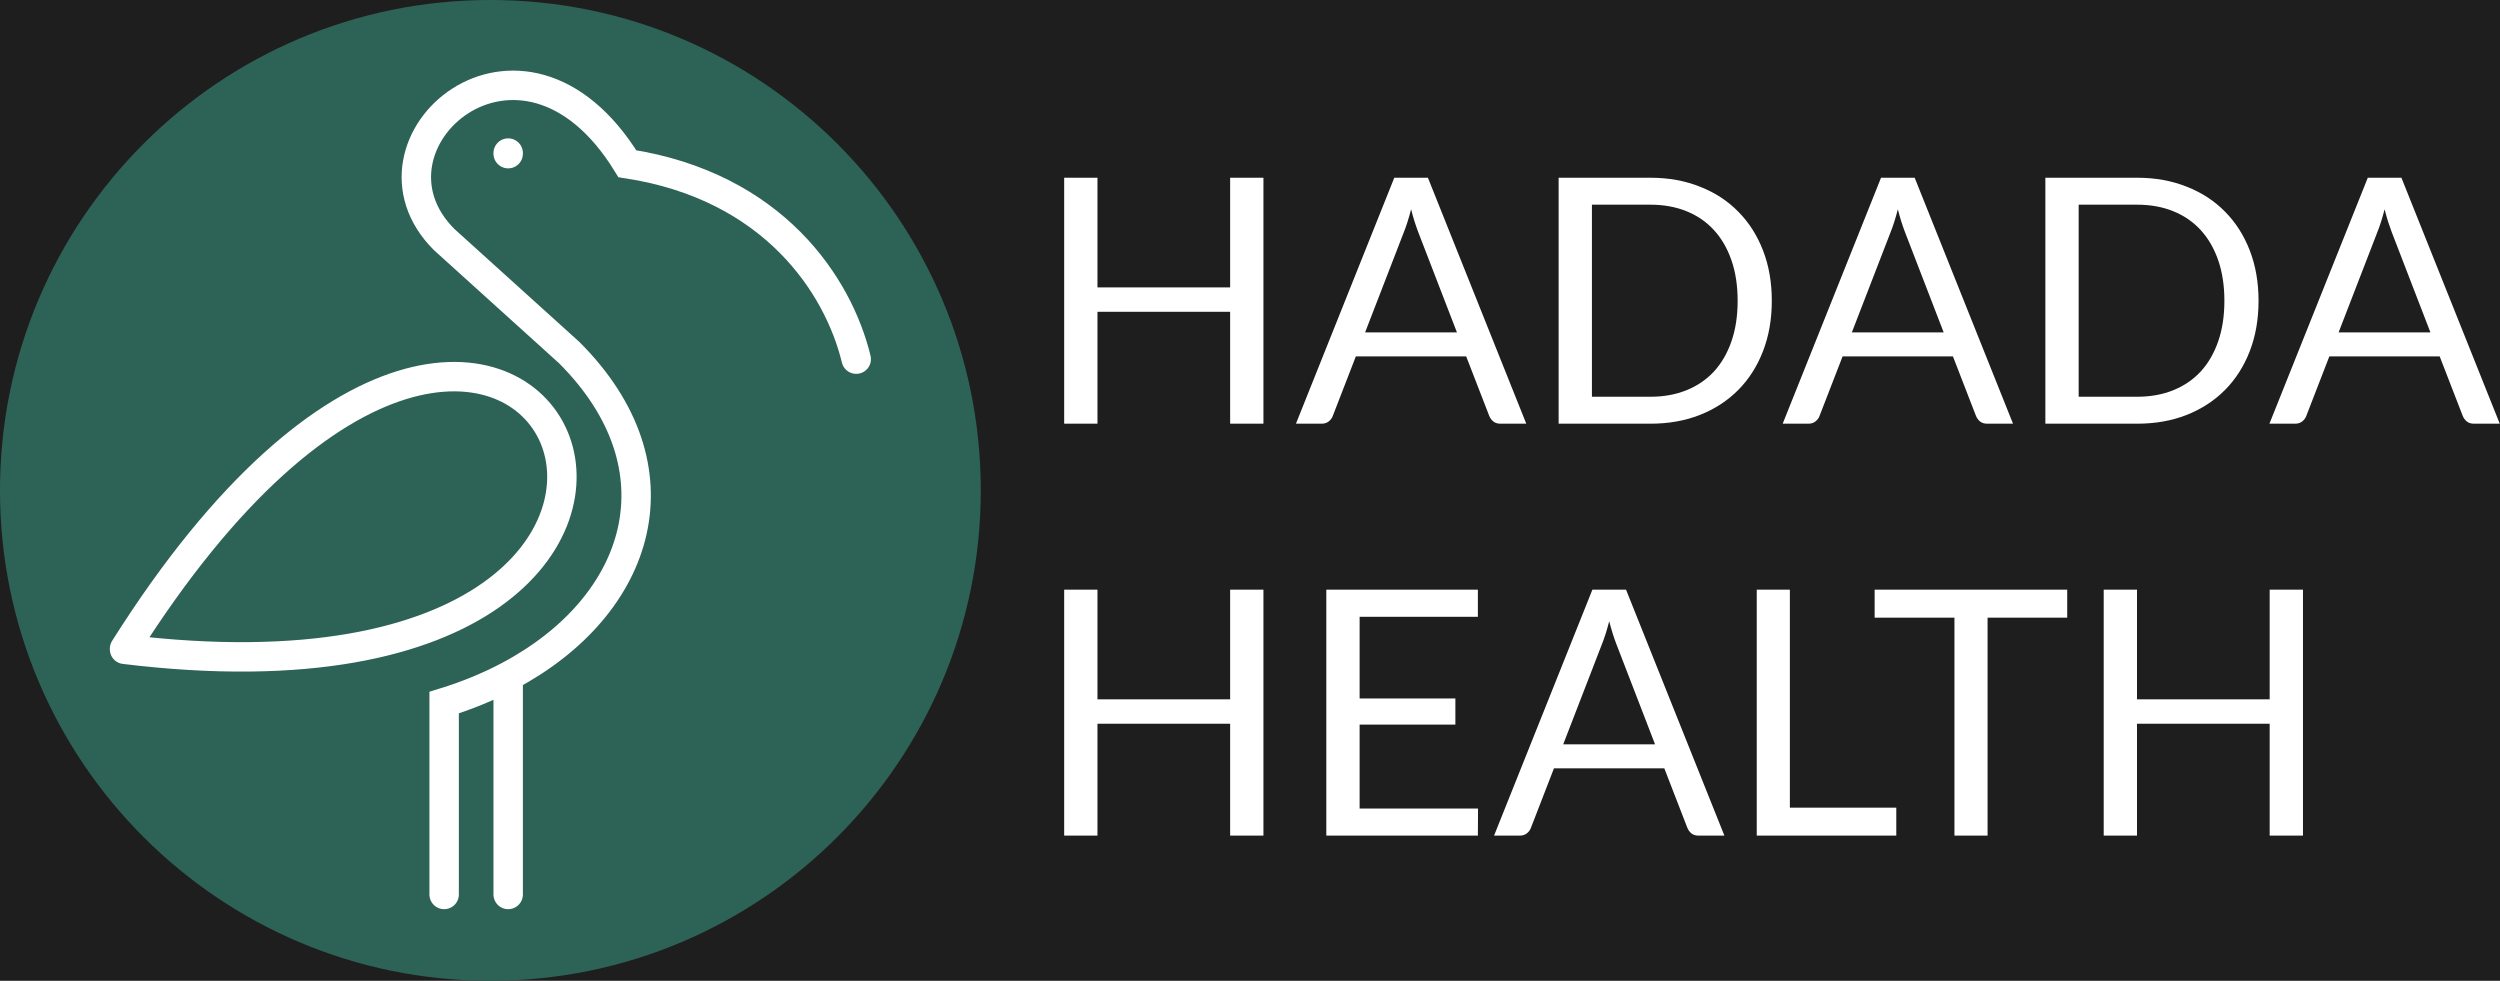
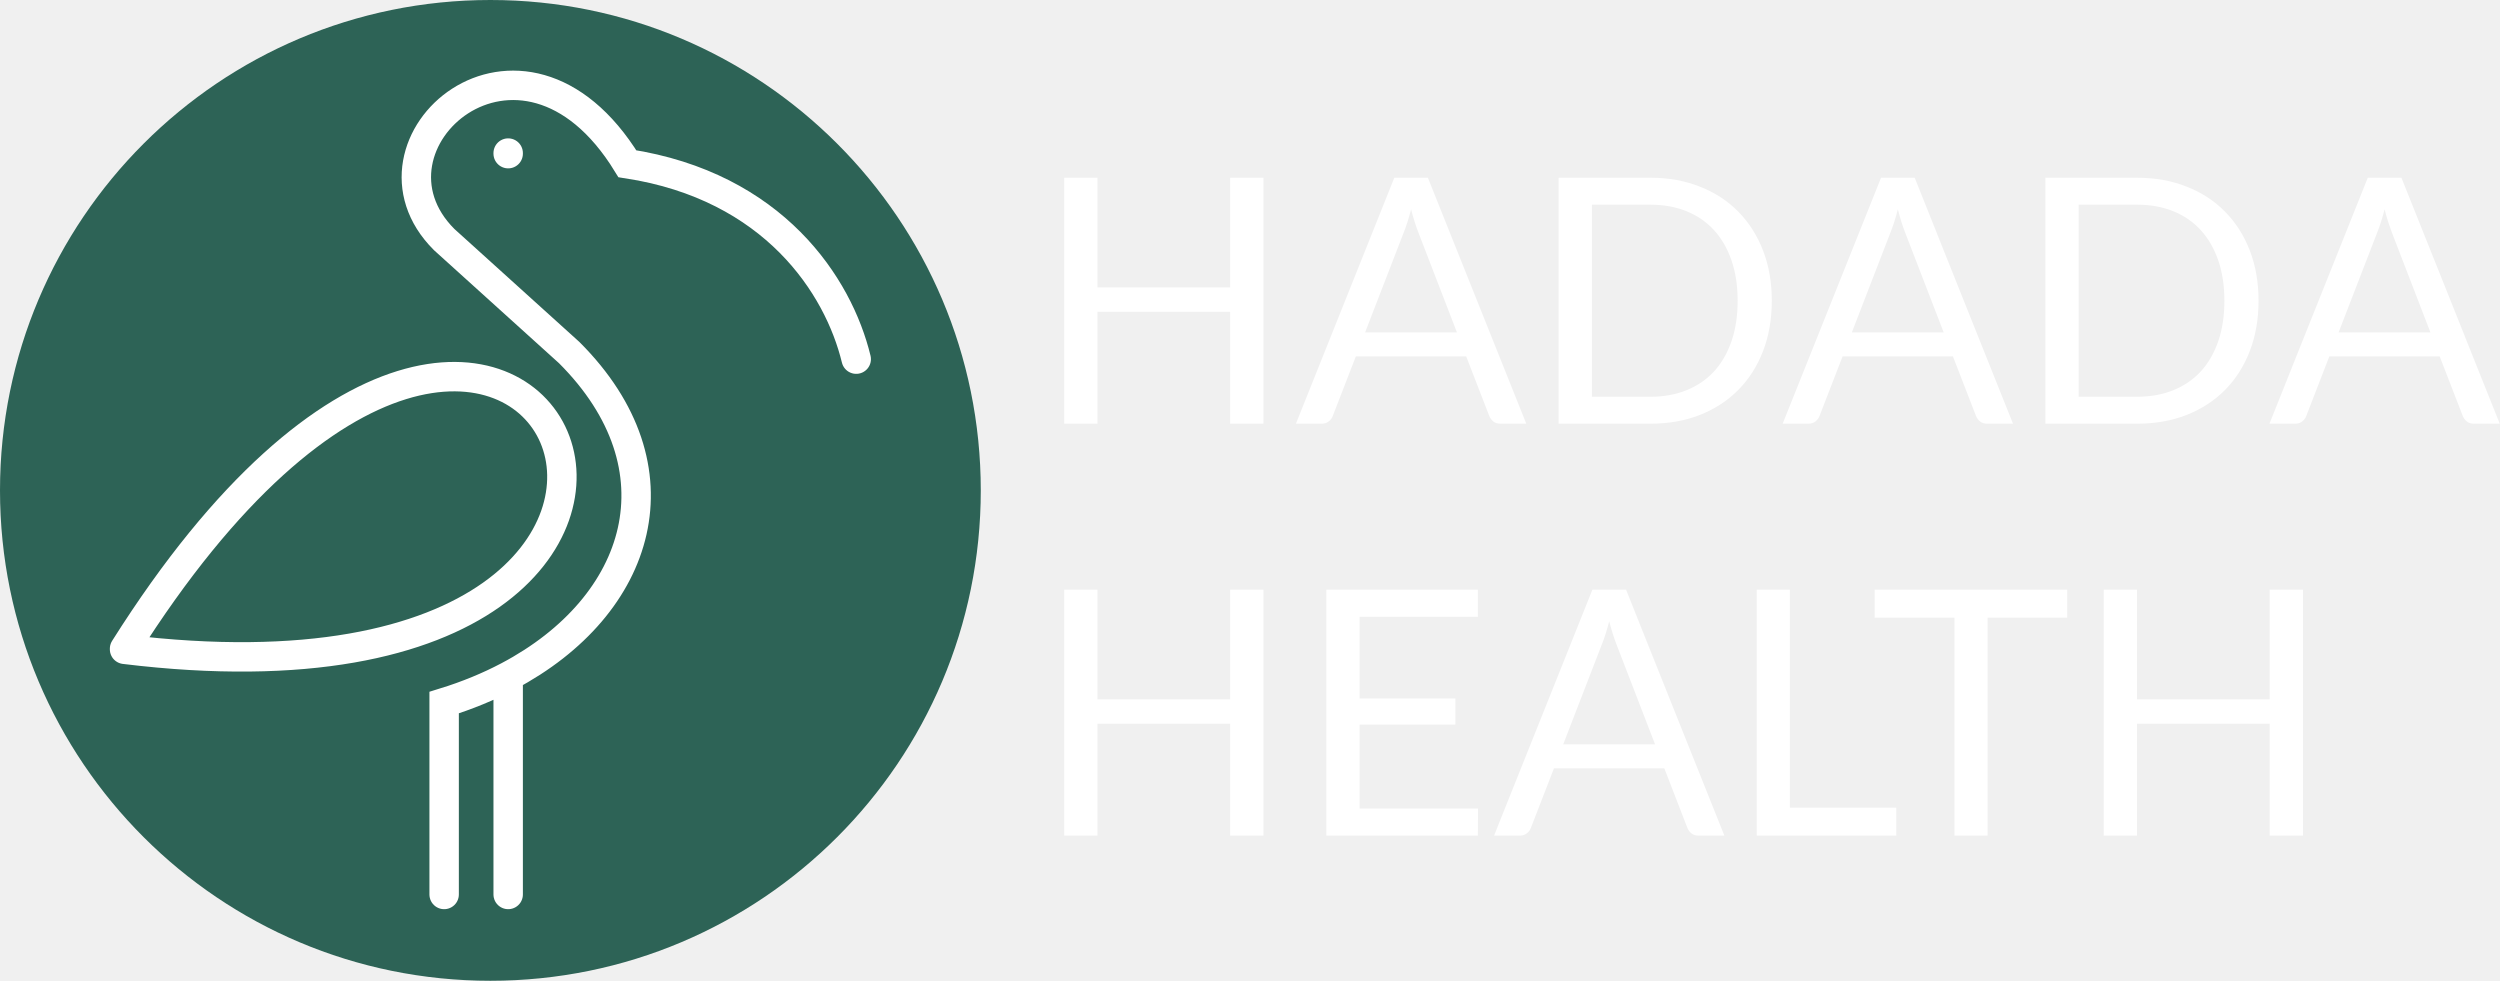
- <svg xmlns="http://www.w3.org/2000/svg" width="2549" height="1000" viewBox="0 0 2549 1000" fill="none">
-   <rect width="2549" height="1000" fill="#1E1E1E" />
-   <circle cx="500" cy="500" r="500" fill="#2D6356" />
-   <path d="M873 366.183C854.864 291.315 788.969 189.88 639.648 166.937C531.436 -9.367 355.515 147.012 452.846 244.22C502.66 289.256 530.589 314.506 580.404 359.542C698.079 477.069 654.539 617.598 518.136 689.574M452.846 912V716.376C476.438 709.084 498.272 700.056 518.136 689.574M518.136 689.574V912M127 661.431C548.363 -6.348 873 753.206 127 662.035M518.136 156.068V156.672" stroke="white" stroke-width="30" stroke-linecap="round" />
-   <path d="M1288.2 181.225V432H1254.25V317.9H1118.98V432H1085.03V181.225H1118.98V293.05H1254.25V181.225H1288.2ZM1485.49 338.9L1446.11 236.875C1444.94 233.842 1443.72 230.342 1442.44 226.375C1441.15 222.292 1439.93 217.975 1438.76 213.425C1436.31 222.875 1433.8 230.75 1431.24 237.05L1391.86 338.9H1485.49ZM1556.19 432H1529.94C1526.9 432 1524.45 431.242 1522.59 429.725C1520.72 428.208 1519.32 426.283 1518.39 423.95L1494.94 363.4H1382.41L1358.96 423.95C1358.26 426.05 1356.92 427.917 1354.94 429.55C1352.95 431.183 1350.5 432 1347.59 432H1321.34L1421.61 181.225H1455.91L1556.19 432ZM1806.53 306.7C1806.53 325.483 1803.55 342.575 1797.6 357.975C1791.65 373.375 1783.25 386.558 1772.4 397.525C1761.55 408.492 1748.48 417.008 1733.2 423.075C1718.03 429.025 1701.23 432 1682.8 432H1589.18V181.225H1682.8C1701.23 181.225 1718.03 184.258 1733.2 190.325C1748.48 196.275 1761.55 204.792 1772.4 215.875C1783.25 226.842 1791.65 240.025 1797.6 255.425C1803.55 270.825 1806.53 287.917 1806.53 306.7ZM1771.7 306.7C1771.7 291.3 1769.6 277.533 1765.4 265.4C1761.2 253.267 1755.25 243 1747.55 234.6C1739.85 226.2 1730.52 219.783 1719.55 215.35C1708.58 210.917 1696.33 208.7 1682.8 208.7H1623.13V404.525H1682.8C1696.33 404.525 1708.58 402.308 1719.55 397.875C1730.52 393.442 1739.85 387.083 1747.55 378.8C1755.25 370.4 1761.2 360.133 1765.4 348C1769.6 335.867 1771.7 322.1 1771.7 306.7ZM1981.77 338.9L1942.4 236.875C1941.23 233.842 1940.01 230.342 1938.72 226.375C1937.44 222.292 1936.22 217.975 1935.05 213.425C1932.6 222.875 1930.09 230.75 1927.52 237.05L1888.15 338.9H1981.77ZM2052.47 432H2026.22C2023.19 432 2020.74 431.242 2018.87 429.725C2017.01 428.208 2015.61 426.283 2014.67 423.95L1991.22 363.4H1878.7L1855.25 423.95C1854.55 426.05 1853.21 427.917 1851.22 429.55C1849.24 431.183 1846.79 432 1843.87 432H1817.62L1917.9 181.225H1952.2L2052.47 432ZM2302.81 306.7C2302.81 325.483 2299.84 342.575 2293.89 357.975C2287.94 373.375 2279.54 386.558 2268.69 397.525C2257.84 408.492 2244.77 417.008 2229.49 423.075C2214.32 429.025 2197.52 432 2179.09 432H2085.46V181.225H2179.09C2197.52 181.225 2214.32 184.258 2229.49 190.325C2244.77 196.275 2257.84 204.792 2268.69 215.875C2279.54 226.842 2287.94 240.025 2293.89 255.425C2299.84 270.825 2302.81 287.917 2302.81 306.7ZM2267.99 306.7C2267.99 291.3 2265.89 277.533 2261.69 265.4C2257.49 253.267 2251.54 243 2243.84 234.6C2236.14 226.2 2226.81 219.783 2215.84 215.35C2204.87 210.917 2192.62 208.7 2179.09 208.7H2119.41V404.525H2179.09C2192.62 404.525 2204.87 402.308 2215.84 397.875C2226.81 393.442 2236.14 387.083 2243.84 378.8C2251.54 370.4 2257.49 360.133 2261.69 348C2265.89 335.867 2267.99 322.1 2267.99 306.7ZM2478.06 338.9L2438.69 236.875C2437.52 233.842 2436.3 230.342 2435.01 226.375C2433.73 222.292 2432.5 217.975 2431.34 213.425C2428.89 222.875 2426.38 230.75 2423.81 237.05L2384.44 338.9H2478.06ZM2548.76 432H2522.51C2519.48 432 2517.03 431.242 2515.16 429.725C2513.3 428.208 2511.9 426.283 2510.96 423.95L2487.51 363.4H2374.99L2351.54 423.95C2350.84 426.05 2349.5 427.917 2347.51 429.55C2345.53 431.183 2343.08 432 2340.16 432H2313.91L2414.19 181.225H2448.49L2548.76 432ZM1288.2 601.225V852H1254.25V737.9H1118.98V852H1085.03V601.225H1118.98V713.05H1254.25V601.225H1288.2ZM1507.01 824.35L1506.84 852H1352.31V601.225H1506.84V628.875H1386.26V712.175H1483.91V738.775H1386.26V824.35H1507.01ZM1687.49 758.9L1648.11 656.875C1646.95 653.842 1645.72 650.342 1644.44 646.375C1643.15 642.292 1641.93 637.975 1640.76 633.425C1638.31 642.875 1635.8 650.75 1633.24 657.05L1593.86 758.9H1687.49ZM1758.19 852H1731.94C1728.9 852 1726.45 851.242 1724.59 849.725C1722.72 848.208 1721.32 846.283 1720.39 843.95L1696.94 783.4H1584.41L1560.96 843.95C1560.26 846.05 1558.92 847.917 1556.94 849.55C1554.95 851.183 1552.5 852 1549.59 852H1523.34L1623.61 601.225H1657.91L1758.19 852ZM1933.45 823.475V852H1791.18V601.225H1824.95V823.475H1933.45ZM2107.73 629.75H2026.53V852H1992.75V629.75H1911.38V601.225H2107.73V629.75ZM2348.11 601.225V852H2314.16V737.9H2178.89V852H2144.94V601.225H2178.89V713.05H2314.16V601.225H2348.11Z" fill="white" />
+ <svg xmlns="http://www.w3.org/2000/svg" width="2549" height="1000" viewBox="0 0 2549 1000" fill="none" version="1.1" id="svg2">
+   <defs id="defs2" />
+   <circle cx="500" cy="500" r="500" fill="#2D6356" id="circle1" />
+   <path d="M873 366.183C854.864 291.315 788.969 189.88 639.648 166.937C531.436 -9.367 355.515 147.012 452.846 244.22C502.66 289.256 530.589 314.506 580.404 359.542C698.079 477.069 654.539 617.598 518.136 689.574M452.846 912V716.376C476.438 709.084 498.272 700.056 518.136 689.574M518.136 689.574V912M127 661.431C548.363 -6.348 873 753.206 127 662.035M518.136 156.068V156.672" stroke="white" stroke-width="30" stroke-linecap="round" id="path1" />
+   <path d="M1288.2 181.225V432H1254.25V317.9H1118.98V432H1085.03V181.225H1118.98V293.05H1254.25V181.225H1288.2ZM1485.49 338.9L1446.11 236.875C1444.94 233.842 1443.72 230.342 1442.44 226.375C1441.15 222.292 1439.93 217.975 1438.76 213.425C1436.31 222.875 1433.8 230.75 1431.24 237.05L1391.86 338.9H1485.49ZM1556.19 432H1529.94C1526.9 432 1524.45 431.242 1522.59 429.725C1520.72 428.208 1519.32 426.283 1518.39 423.95L1494.94 363.4H1382.41L1358.96 423.95C1358.26 426.05 1356.92 427.917 1354.94 429.55C1352.95 431.183 1350.5 432 1347.59 432H1321.34L1421.61 181.225H1455.91L1556.19 432ZM1806.53 306.7C1806.53 325.483 1803.55 342.575 1797.6 357.975C1791.65 373.375 1783.25 386.558 1772.4 397.525C1761.55 408.492 1748.48 417.008 1733.2 423.075C1718.03 429.025 1701.23 432 1682.8 432H1589.18V181.225H1682.8C1701.23 181.225 1718.03 184.258 1733.2 190.325C1748.48 196.275 1761.55 204.792 1772.4 215.875C1783.25 226.842 1791.65 240.025 1797.6 255.425C1803.55 270.825 1806.53 287.917 1806.53 306.7ZM1771.7 306.7C1771.7 291.3 1769.6 277.533 1765.4 265.4C1761.2 253.267 1755.25 243 1747.55 234.6C1739.85 226.2 1730.52 219.783 1719.55 215.35C1708.58 210.917 1696.33 208.7 1682.8 208.7H1623.13V404.525H1682.8C1696.33 404.525 1708.58 402.308 1719.55 397.875C1730.52 393.442 1739.85 387.083 1747.55 378.8C1755.25 370.4 1761.2 360.133 1765.4 348C1769.6 335.867 1771.7 322.1 1771.7 306.7ZM1981.77 338.9L1942.4 236.875C1941.23 233.842 1940.01 230.342 1938.72 226.375C1937.44 222.292 1936.22 217.975 1935.05 213.425C1932.6 222.875 1930.09 230.75 1927.52 237.05L1888.15 338.9H1981.77ZM2052.47 432H2026.22C2023.19 432 2020.74 431.242 2018.87 429.725C2017.01 428.208 2015.61 426.283 2014.67 423.95L1991.22 363.4H1878.7L1855.25 423.95C1854.55 426.05 1853.21 427.917 1851.22 429.55C1849.24 431.183 1846.79 432 1843.87 432H1817.62L1917.9 181.225H1952.2L2052.47 432ZM2302.81 306.7C2302.81 325.483 2299.84 342.575 2293.89 357.975C2287.94 373.375 2279.54 386.558 2268.69 397.525C2257.84 408.492 2244.77 417.008 2229.49 423.075C2214.32 429.025 2197.52 432 2179.09 432H2085.46V181.225H2179.09C2197.52 181.225 2214.32 184.258 2229.49 190.325C2244.77 196.275 2257.84 204.792 2268.69 215.875C2279.54 226.842 2287.94 240.025 2293.89 255.425C2299.84 270.825 2302.81 287.917 2302.81 306.7ZM2267.99 306.7C2267.99 291.3 2265.89 277.533 2261.69 265.4C2257.49 253.267 2251.54 243 2243.84 234.6C2236.14 226.2 2226.81 219.783 2215.84 215.35C2204.87 210.917 2192.62 208.7 2179.09 208.7H2119.41V404.525H2179.09C2192.62 404.525 2204.87 402.308 2215.84 397.875C2226.81 393.442 2236.14 387.083 2243.84 378.8C2251.54 370.4 2257.49 360.133 2261.69 348C2265.89 335.867 2267.99 322.1 2267.99 306.7ZM2478.06 338.9L2438.69 236.875C2437.52 233.842 2436.3 230.342 2435.01 226.375C2433.73 222.292 2432.5 217.975 2431.34 213.425C2428.89 222.875 2426.38 230.75 2423.81 237.05L2384.44 338.9H2478.06ZM2548.76 432H2522.51C2519.48 432 2517.03 431.242 2515.16 429.725C2513.3 428.208 2511.9 426.283 2510.96 423.95L2487.51 363.4H2374.99L2351.54 423.95C2350.84 426.05 2349.5 427.917 2347.51 429.55C2345.53 431.183 2343.08 432 2340.16 432H2313.91L2414.19 181.225H2448.49L2548.76 432ZM1288.2 601.225V852H1254.25V737.9H1118.98V852H1085.03V601.225H1118.98V713.05H1254.25V601.225H1288.2ZM1507.01 824.35L1506.84 852H1352.31V601.225H1506.84V628.875H1386.26V712.175H1483.91V738.775H1386.26V824.35H1507.01ZM1687.49 758.9L1648.11 656.875C1646.95 653.842 1645.72 650.342 1644.44 646.375C1643.15 642.292 1641.93 637.975 1640.76 633.425C1638.31 642.875 1635.8 650.75 1633.24 657.05L1593.86 758.9H1687.49ZM1758.19 852H1731.94C1728.9 852 1726.45 851.242 1724.59 849.725C1722.72 848.208 1721.32 846.283 1720.39 843.95L1696.94 783.4H1584.41L1560.96 843.95C1560.26 846.05 1558.92 847.917 1556.94 849.55C1554.95 851.183 1552.5 852 1549.59 852H1523.34L1623.61 601.225H1657.91L1758.19 852ZM1933.45 823.475V852H1791.18V601.225H1824.95V823.475H1933.45ZM2107.73 629.75H2026.53V852H1992.75V629.75H1911.38V601.225H2107.73V629.75ZM2348.11 601.225V852H2314.16V737.9H2178.89V852H2144.94V601.225H2178.89V713.05H2314.16V601.225H2348.11Z" fill="white" id="path2" />
</svg>
